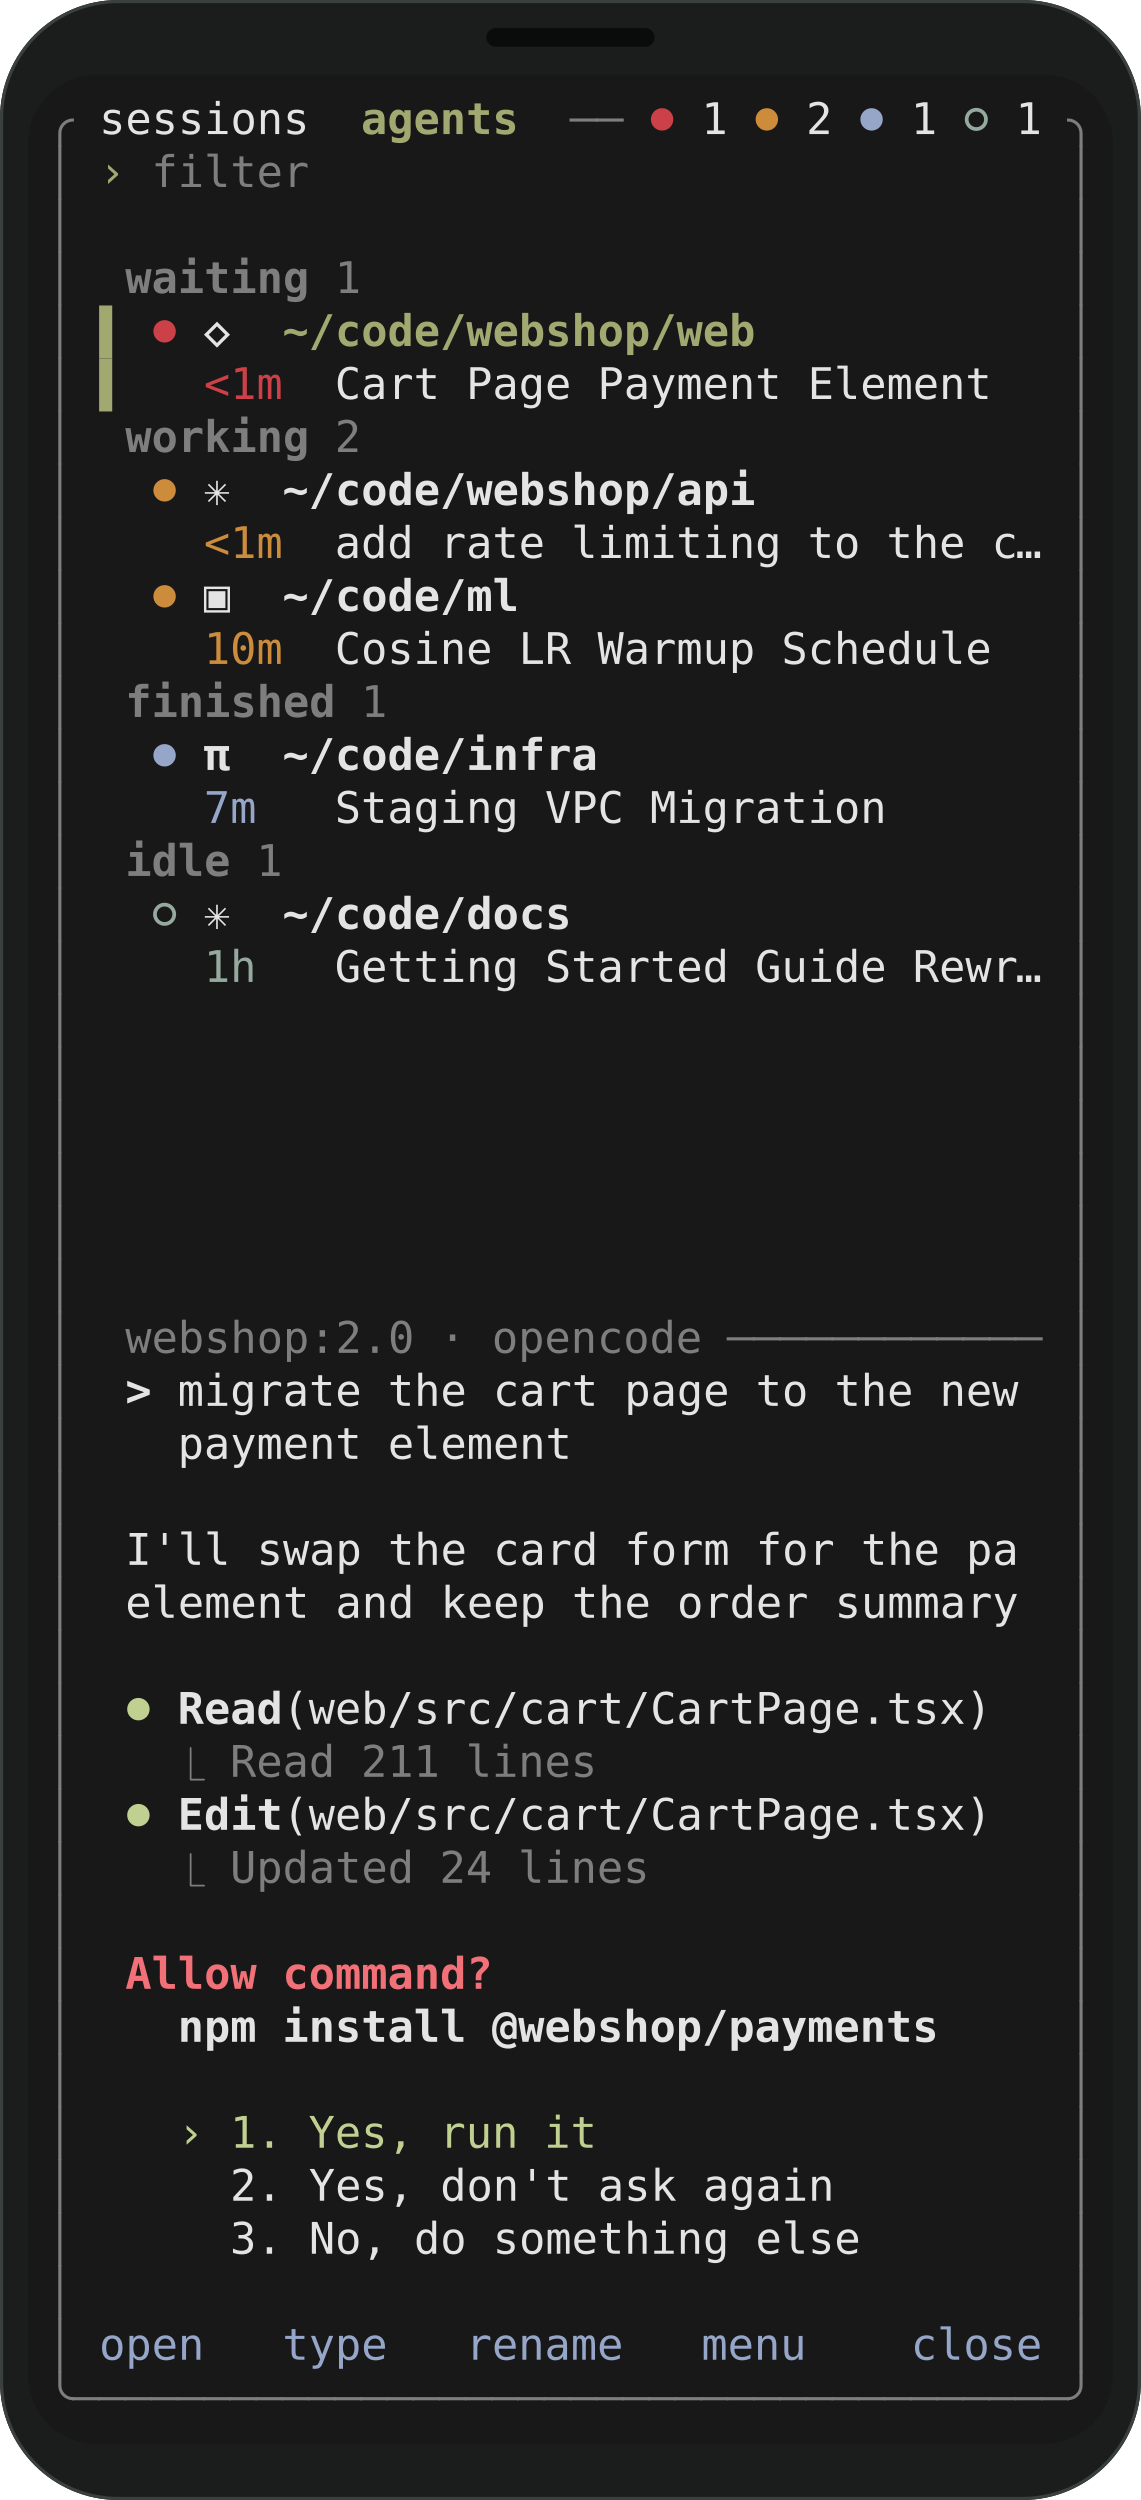
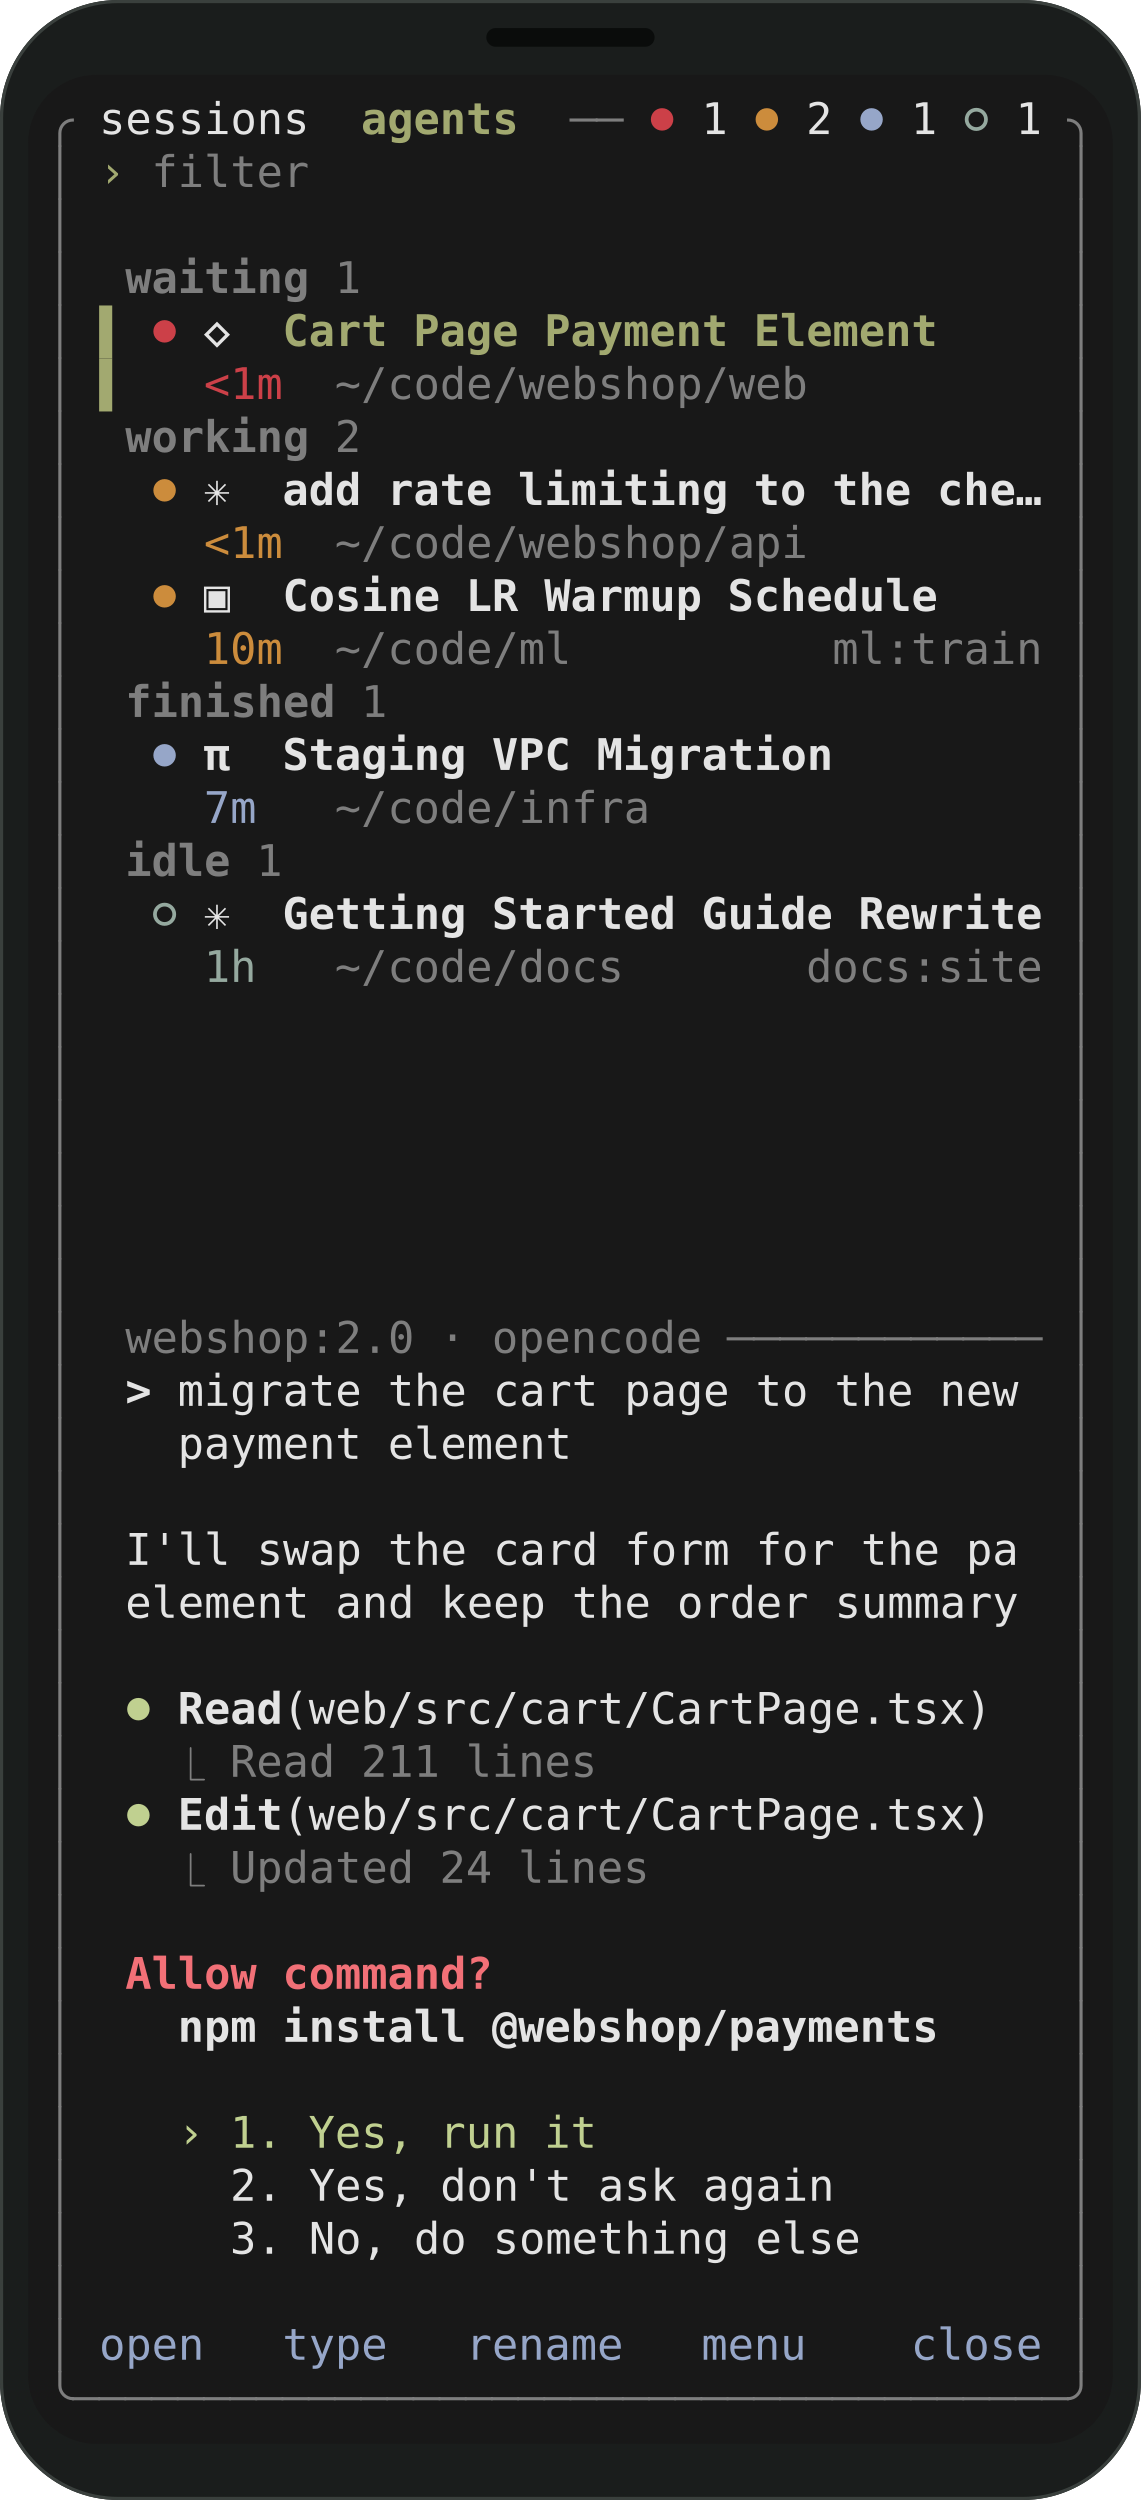
<svg xmlns="http://www.w3.org/2000/svg" role="img" width="366" height="802" viewBox="0 0 366 802" font-family="ui-monospace,SFMono-Regular,&quot;SF Mono&quot;,Menlo,Consolas,&quot;DejaVu Sans Mono&quot;,&quot;Liberation Mono&quot;,monospace" font-size="14" fill="currentColor" class="c4">
  <style>.c0{color:#181818}.c1{color:#7e7e7e}.c2{color:#a2a970}.c3{color:#96a6c8}.c4{color:#e4e4e4}.c5{color:#cc4048}.c6{color:#cc8c3c}.c7{color:#95a99f}.c8{color:#c0d090}.c9{color:#f27077}</style>
  <defs>
    <clipPath id="vp">
      <rect x="9" y="24" width="348" height="760" rx="22" />
    </clipPath>
    <g id="L16">
      <rect class="c0" x="0" y="0" width="8.4" height="17.4" />
      <rect class="c0" x="8.4" y="0" width="8.4" height="17.4" />
      <rect class="c0" x="16.8" y="0" width="8.4" height="17.4" />
      <rect class="c0" x="25.2" y="0" width="8.4" height="17.4" />
      <rect class="c0" x="33.6" y="0" width="50.4" height="17.4" />
      <rect class="c0" x="84" y="0" width="243.6" height="17.4" />
      <rect class="c0" x="327.6" y="0" width="8.4" height="17.4" />
      <g class="c1">
        <path fill="none" stroke="currentColor" d="M4.2 -0.3V17.3" />
      </g>
      <g class="c2">
        <text x="21" y="13" text-anchor="middle">›</text>
      </g>
      <g class="c1">
        <text x="33.6" y="13" textLength="50.4" lengthAdjust="spacingAndGlyphs">filter</text>
      </g>
      <g class="c1">
        <path fill="none" stroke="currentColor" d="M331.8 -0.3V17.3" />
      </g>
    </g>
    <g id="L17">
      <rect class="c0" x="0" y="0" width="8.4" height="17.4" />
      <rect class="c0" x="8.4" y="0" width="319.2" height="17.4" />
      <rect class="c0" x="327.6" y="0" width="8.4" height="17.4" />
      <g class="c1">
        <path fill="none" stroke="currentColor" d="M4.2 -0.3V17.3" />
      </g>
      <g class="c1">
        <path fill="none" stroke="currentColor" d="M331.8 -0.3V17.3" />
      </g>
    </g>
    <g id="L47">
      <rect class="c0" x="0" y="0" width="8.4" height="17.4" />
      <rect class="c0" x="8.4" y="0" width="8.4" height="17.4" />
      <rect class="c0" x="16.8" y="0" width="33.6" height="17.4" />
      <rect class="c0" x="50.4" y="0" width="25.2" height="17.4" />
      <rect class="c0" x="75.6" y="0" width="33.6" height="17.4" />
      <rect class="c0" x="109.2" y="0" width="25.2" height="17.4" />
      <rect class="c0" x="134.4" y="0" width="50.4" height="17.4" />
      <rect class="c0" x="184.8" y="0" width="25.2" height="17.4" />
      <rect class="c0" x="210" y="0" width="33.6" height="17.4" />
      <rect class="c0" x="243.6" y="0" width="33.6" height="17.4" />
      <rect class="c0" x="277.2" y="0" width="42" height="17.4" />
      <rect class="c0" x="319.2" y="0" width="8.4" height="17.4" />
      <rect class="c0" x="327.6" y="0" width="8.4" height="17.4" />
      <g class="c1">
        <path fill="none" stroke="currentColor" d="M4.2 -0.3V17.3" />
      </g>
      <g class="c3">
        <text x="16.8" y="13" textLength="33.6" lengthAdjust="spacingAndGlyphs">open</text>
      </g>
      <g class="c3">
        <text x="75.6" y="13" textLength="33.6" lengthAdjust="spacingAndGlyphs">type</text>
      </g>
      <g class="c3">
        <text x="134.4" y="13" textLength="50.4" lengthAdjust="spacingAndGlyphs">rename</text>
      </g>
      <g class="c3">
        <text x="210" y="13" textLength="33.6" lengthAdjust="spacingAndGlyphs">menu</text>
      </g>
      <g class="c3">
        <text x="277.2" y="13" textLength="42" lengthAdjust="spacingAndGlyphs">close</text>
      </g>
      <g class="c1">
        <path fill="none" stroke="currentColor" d="M331.8 -0.3V17.3" />
      </g>
    </g>
    <g id="L48">
      <rect class="c0" x="0" y="0" width="336" height="17.4" />
      <g class="c1">
        <path fill="none" stroke="currentColor" d="M4.2 -0.3V4.3A4.2 4.2 0 0 0 8.4 8.5H8.7" />
        <path fill="none" stroke="currentColor" d="M8.1 8.5H17.1" />
        <path fill="none" stroke="currentColor" d="M16.5 8.5H25.5" />
        <path fill="none" stroke="currentColor" d="M24.9 8.5H33.9" />
        <path fill="none" stroke="currentColor" d="M33.3 8.5H42.3" />
        <path fill="none" stroke="currentColor" d="M41.7 8.5H50.7" />
        <path fill="none" stroke="currentColor" d="M50.1 8.5H59.1" />
        <path fill="none" stroke="currentColor" d="M58.5 8.5H67.5" />
        <path fill="none" stroke="currentColor" d="M66.9 8.5H75.9" />
        <path fill="none" stroke="currentColor" d="M75.3 8.5H84.3" />
        <path fill="none" stroke="currentColor" d="M83.7 8.5H92.7" />
        <path fill="none" stroke="currentColor" d="M92.1 8.5H101.1" />
        <path fill="none" stroke="currentColor" d="M100.5 8.5H109.5" />
        <path fill="none" stroke="currentColor" d="M108.9 8.5H117.9" />
        <path fill="none" stroke="currentColor" d="M117.3 8.5H126.3" />
        <path fill="none" stroke="currentColor" d="M125.7 8.5H134.7" />
        <path fill="none" stroke="currentColor" d="M134.1 8.5H143.1" />
        <path fill="none" stroke="currentColor" d="M142.5 8.5H151.5" />
        <path fill="none" stroke="currentColor" d="M150.9 8.5H159.9" />
        <path fill="none" stroke="currentColor" d="M159.3 8.5H168.3" />
        <path fill="none" stroke="currentColor" d="M167.7 8.5H176.7" />
        <path fill="none" stroke="currentColor" d="M176.1 8.5H185.1" />
        <path fill="none" stroke="currentColor" d="M184.5 8.5H193.5" />
        <path fill="none" stroke="currentColor" d="M192.9 8.5H201.9" />
        <path fill="none" stroke="currentColor" d="M201.3 8.5H210.3" />
        <path fill="none" stroke="currentColor" d="M209.7 8.5H218.7" />
        <path fill="none" stroke="currentColor" d="M218.1 8.5H227.1" />
        <path fill="none" stroke="currentColor" d="M226.5 8.5H235.5" />
        <path fill="none" stroke="currentColor" d="M234.9 8.5H243.9" />
        <path fill="none" stroke="currentColor" d="M243.3 8.5H252.3" />
        <path fill="none" stroke="currentColor" d="M251.7 8.5H260.7" />
        <path fill="none" stroke="currentColor" d="M260.1 8.5H269.1" />
        <path fill="none" stroke="currentColor" d="M268.5 8.5H277.5" />
        <path fill="none" stroke="currentColor" d="M276.9 8.5H285.9" />
        <path fill="none" stroke="currentColor" d="M285.3 8.5H294.3" />
        <path fill="none" stroke="currentColor" d="M293.7 8.5H302.7" />
        <path fill="none" stroke="currentColor" d="M302.1 8.5H311.1" />
        <path fill="none" stroke="currentColor" d="M310.5 8.5H319.5" />
        <path fill="none" stroke="currentColor" d="M318.9 8.5H327.9" />
        <path fill="none" stroke="currentColor" d="M331.8 -0.3V4.3A4.2 4.2 0 0 1 327.6 8.5H327.3" />
      </g>
    </g>
    <g id="L49">
      <rect class="c0" x="0" y="0" width="8.4" height="17.4" />
      <rect class="c0" x="8.4" y="0" width="92.4" height="17.4" />
      <rect class="c0" x="100.8" y="0" width="50.4" height="17.4" />
      <rect class="c0" x="151.2" y="0" width="16.8" height="17.4" />
      <rect class="c0" x="168" y="0" width="16.8" height="17.4" />
      <rect class="c0" x="184.8" y="0" width="8.4" height="17.4" />
      <rect class="c0" x="193.2" y="0" width="8.4" height="17.4" />
      <rect class="c0" x="201.6" y="0" width="25.2" height="17.4" />
      <rect class="c0" x="226.8" y="0" width="8.4" height="17.4" />
      <rect class="c0" x="235.2" y="0" width="25.2" height="17.4" />
      <rect class="c0" x="260.4" y="0" width="8.4" height="17.4" />
      <rect class="c0" x="268.8" y="0" width="25.2" height="17.4" />
      <rect class="c0" x="294" y="0" width="8.4" height="17.4" />
      <rect class="c0" x="302.4" y="0" width="25.2" height="17.4" />
      <rect class="c0" x="327.6" y="0" width="8.4" height="17.4" />
      <g class="c1">
        <path fill="none" stroke="currentColor" d="M4.2 17.3V12.7A4.2 4.2 0 0 1 8.4 8.5H8.7" />
      </g>
      <g class="c4">
        <text x="16.8" y="13" textLength="67.2" lengthAdjust="spacingAndGlyphs">sessions</text>
      </g>
      <g class="c2" font-weight="700">
        <text x="100.8" y="13" textLength="50.4" lengthAdjust="spacingAndGlyphs">agents</text>
      </g>
      <g class="c1">
        <path fill="none" stroke="currentColor" d="M167.7 8.5H176.7" />
        <path fill="none" stroke="currentColor" d="M176.1 8.5H185.1" />
      </g>
      <g class="c5">
        <circle cx="197.4" cy="8.3" r="3.6" />
      </g>
      <g class="c4">
        <text x="210" y="13" textLength="8.4" lengthAdjust="spacingAndGlyphs">1</text>
      </g>
      <g class="c6">
        <circle cx="231" cy="8.3" r="3.6" />
      </g>
      <g class="c4">
        <text x="243.6" y="13" textLength="8.4" lengthAdjust="spacingAndGlyphs">2</text>
      </g>
      <g class="c3">
        <circle cx="264.6" cy="8.3" r="3.6" />
      </g>
      <g class="c4">
        <text x="277.2" y="13" textLength="8.4" lengthAdjust="spacingAndGlyphs">1</text>
      </g>
      <g class="c7">
        <circle fill="none" stroke="currentColor" cx="298.2" cy="8.3" r="3.1" stroke-width="1.2" />
      </g>
      <g class="c4">
        <text x="310.8" y="13" textLength="8.4" lengthAdjust="spacingAndGlyphs">1</text>
      </g>
      <g class="c1">
        <path fill="none" stroke="currentColor" d="M331.8 17.3V12.7A4.2 4.2 0 0 0 327.6 8.5H327.3" />
      </g>
    </g>
    <g id="L50">
      <rect class="c0" x="0" y="0" width="8.4" height="17.4" />
      <rect class="c0" x="8.4" y="0" width="16.8" height="17.4" />
      <rect class="c0" x="25.2" y="0" width="58.8" height="17.4" />
      <rect class="c0" x="84" y="0" width="8.4" height="17.4" />
      <rect class="c0" x="92.4" y="0" width="8.4" height="17.4" />
      <rect class="c0" x="100.8" y="0" width="226.8" height="17.4" />
      <rect class="c0" x="327.6" y="0" width="8.4" height="17.4" />
      <g class="c1">
        <path fill="none" stroke="currentColor" d="M4.2 -0.3V17.3" />
      </g>
      <g class="c1" font-weight="700">
        <text x="25.2" y="13" textLength="58.8" lengthAdjust="spacingAndGlyphs">waiting</text>
      </g>
      <g class="c1">
        <text x="92.4" y="13" textLength="8.4" lengthAdjust="spacingAndGlyphs">1</text>
      </g>
      <g class="c1">
        <path fill="none" stroke="currentColor" d="M331.8 -0.3V17.3" />
      </g>
    </g>
    <g id="L53">
      <rect class="c0" x="0" y="0" width="8.4" height="17.4" />
      <rect class="c0" x="8.4" y="0" width="16.8" height="17.4" />
      <rect class="c0" x="25.2" y="0" width="58.8" height="17.4" />
      <rect class="c0" x="84" y="0" width="8.4" height="17.4" />
      <rect class="c0" x="92.4" y="0" width="8.4" height="17.4" />
      <rect class="c0" x="100.8" y="0" width="226.8" height="17.4" />
      <rect class="c0" x="327.6" y="0" width="8.4" height="17.4" />
      <g class="c1">
        <path fill="none" stroke="currentColor" d="M4.2 -0.3V17.3" />
      </g>
      <g class="c1" font-weight="700">
        <text x="25.2" y="13" textLength="58.8" lengthAdjust="spacingAndGlyphs">working</text>
      </g>
      <g class="c1">
        <text x="92.4" y="13" textLength="8.4" lengthAdjust="spacingAndGlyphs">2</text>
      </g>
      <g class="c1">
        <path fill="none" stroke="currentColor" d="M331.8 -0.3V17.3" />
      </g>
    </g>
    <g id="L56">
      <rect class="c0" x="0" y="0" width="8.4" height="17.4" />
      <rect class="c0" x="8.4" y="0" width="25.2" height="17.4" />
      <rect class="c0" x="33.6" y="0" width="8.4" height="17.4" />
      <rect class="c0" x="42" y="0" width="8.4" height="17.4" />
      <rect class="c0" x="50.4" y="0" width="8.4" height="17.4" />
      <rect class="c0" x="58.8" y="0" width="16.8" height="17.4" />
-       <rect class="c0" x="75.6" y="0" width="75.6" height="17.4" />
-       <rect class="c0" x="151.2" y="0" width="176.4" height="17.4" />
+       <rect class="c0" x="75.6" y="0" width="50.4" height="17.4" />
+       <rect class="c0" x="126" y="0" width="8.4" height="17.4" />
+       <rect class="c0" x="134.4" y="0" width="16.8" height="17.4" />
+       <rect class="c0" x="151.2" y="0" width="8.4" height="17.4" />
+       <rect class="c0" x="159.6" y="0" width="50.4" height="17.4" />
+       <rect class="c0" x="210" y="0" width="8.4" height="17.4" />
+       <rect class="c0" x="218.4" y="0" width="67.2" height="17.4" />
+       <rect class="c0" x="285.6" y="0" width="42" height="17.4" />
      <rect class="c0" x="327.6" y="0" width="8.4" height="17.4" />
      <g class="c1">
        <path fill="none" stroke="currentColor" d="M4.2 -0.3V17.3" />
      </g>
      <g class="c6">
        <circle cx="37.8" cy="8.3" r="3.6" />
      </g>
      <g class="c4" font-weight="700">
        <text x="54.6" y="13" text-anchor="middle">▣</text>
      </g>
      <g class="c4" font-weight="700">
-         <text x="75.6" y="13" textLength="75.6" lengthAdjust="spacingAndGlyphs">~/code/ml</text>
+         <text x="75.6" y="13" textLength="50.4" lengthAdjust="spacingAndGlyphs">Cosine</text>
+       </g>
+       <g class="c4" font-weight="700">
+         <text x="134.4" y="13" textLength="16.8" lengthAdjust="spacingAndGlyphs">LR</text>
+       </g>
+       <g class="c4" font-weight="700">
+         <text x="159.6" y="13" textLength="50.4" lengthAdjust="spacingAndGlyphs">Warmup</text>
+       </g>
+       <g class="c4" font-weight="700">
+         <text x="218.4" y="13" textLength="67.2" lengthAdjust="spacingAndGlyphs">Schedule</text>
      </g>
      <g class="c1">
        <path fill="none" stroke="currentColor" d="M331.8 -0.3V17.3" />
      </g>
    </g>
    <g id="L57">
      <rect class="c0" x="0" y="0" width="8.4" height="17.4" />
      <rect class="c0" x="8.4" y="0" width="42" height="17.4" />
      <rect class="c0" x="50.4" y="0" width="25.2" height="17.4" />
-       <rect class="c0" x="75.6" y="0" width="252" height="17.4" />
+       <rect class="c0" x="75.6" y="0" width="16.8" height="17.4" />
+       <rect class="c0" x="92.4" y="0" width="75.6" height="17.4" />
+       <rect class="c0" x="168" y="0" width="84" height="17.4" />
+       <rect class="c0" x="252" y="0" width="67.2" height="17.4" />
+       <rect class="c0" x="319.2" y="0" width="8.4" height="17.4" />
      <rect class="c0" x="327.6" y="0" width="8.4" height="17.4" />
      <g class="c1">
        <path fill="none" stroke="currentColor" d="M4.2 -0.3V17.3" />
      </g>
      <g class="c6">
        <text x="50.4" y="13" textLength="25.2" lengthAdjust="spacingAndGlyphs">10m</text>
      </g>
-       <g class="c4">
-         <text x="92.4" y="13" textLength="210" lengthAdjust="spacingAndGlyphs">Cosine LR Warmup Schedule</text>
+       <g class="c1">
+         <text x="92.4" y="13" textLength="75.6" lengthAdjust="spacingAndGlyphs">~/code/ml</text>
+       </g>
+       <g class="c1">
+         <text x="252" y="13" textLength="67.2" lengthAdjust="spacingAndGlyphs">ml:train</text>
      </g>
      <g class="c1">
        <path fill="none" stroke="currentColor" d="M331.8 -0.3V17.3" />
      </g>
    </g>
    <g id="L58">
      <rect class="c0" x="0" y="0" width="8.4" height="17.4" />
      <rect class="c0" x="8.4" y="0" width="16.8" height="17.4" />
      <rect class="c0" x="25.2" y="0" width="67.2" height="17.4" />
      <rect class="c0" x="92.4" y="0" width="8.4" height="17.4" />
      <rect class="c0" x="100.8" y="0" width="8.4" height="17.4" />
      <rect class="c0" x="109.2" y="0" width="218.4" height="17.4" />
      <rect class="c0" x="327.6" y="0" width="8.4" height="17.4" />
      <g class="c1">
        <path fill="none" stroke="currentColor" d="M4.2 -0.3V17.3" />
      </g>
      <g class="c1" font-weight="700">
        <text x="25.2" y="13" textLength="67.2" lengthAdjust="spacingAndGlyphs">finished</text>
      </g>
      <g class="c1">
        <text x="100.8" y="13" textLength="8.4" lengthAdjust="spacingAndGlyphs">1</text>
      </g>
      <g class="c1">
        <path fill="none" stroke="currentColor" d="M331.8 -0.3V17.3" />
      </g>
    </g>
    <g id="L59">
      <rect class="c0" x="0" y="0" width="8.4" height="17.4" />
      <rect class="c0" x="8.4" y="0" width="25.2" height="17.4" />
      <rect class="c0" x="33.6" y="0" width="8.4" height="17.4" />
      <rect class="c0" x="42" y="0" width="8.4" height="17.4" />
      <rect class="c0" x="50.4" y="0" width="8.4" height="17.4" />
      <rect class="c0" x="58.8" y="0" width="16.8" height="17.4" />
-       <rect class="c0" x="75.6" y="0" width="100.8" height="17.4" />
-       <rect class="c0" x="176.4" y="0" width="151.2" height="17.4" />
+       <rect class="c0" x="75.6" y="0" width="58.8" height="17.4" />
+       <rect class="c0" x="134.4" y="0" width="8.4" height="17.4" />
+       <rect class="c0" x="142.8" y="0" width="25.2" height="17.4" />
+       <rect class="c0" x="168" y="0" width="8.4" height="17.4" />
+       <rect class="c0" x="176.4" y="0" width="75.6" height="17.4" />
+       <rect class="c0" x="252" y="0" width="75.6" height="17.4" />
      <rect class="c0" x="327.6" y="0" width="8.4" height="17.4" />
      <g class="c1">
        <path fill="none" stroke="currentColor" d="M4.2 -0.3V17.3" />
      </g>
      <g class="c3">
        <circle cx="37.8" cy="8.3" r="3.6" />
      </g>
      <g class="c4" font-weight="700">
        <text x="54.6" y="13" text-anchor="middle">π</text>
      </g>
      <g class="c4" font-weight="700">
-         <text x="75.6" y="13" textLength="100.8" lengthAdjust="spacingAndGlyphs">~/code/infra</text>
+         <text x="75.6" y="13" textLength="58.8" lengthAdjust="spacingAndGlyphs">Staging</text>
+       </g>
+       <g class="c4" font-weight="700">
+         <text x="142.8" y="13" textLength="25.2" lengthAdjust="spacingAndGlyphs">VPC</text>
+       </g>
+       <g class="c4" font-weight="700">
+         <text x="176.4" y="13" textLength="75.6" lengthAdjust="spacingAndGlyphs">Migration</text>
      </g>
      <g class="c1">
        <path fill="none" stroke="currentColor" d="M331.8 -0.3V17.3" />
      </g>
    </g>
    <g id="L60">
      <rect class="c0" x="0" y="0" width="8.4" height="17.4" />
      <rect class="c0" x="8.4" y="0" width="42" height="17.4" />
      <rect class="c0" x="50.4" y="0" width="16.8" height="17.4" />
-       <rect class="c0" x="67.2" y="0" width="260.4" height="17.4" />
+       <rect class="c0" x="67.2" y="0" width="25.2" height="17.4" />
+       <rect class="c0" x="92.4" y="0" width="100.8" height="17.4" />
+       <rect class="c0" x="193.2" y="0" width="134.4" height="17.4" />
      <rect class="c0" x="327.6" y="0" width="8.4" height="17.4" />
      <g class="c1">
        <path fill="none" stroke="currentColor" d="M4.2 -0.3V17.3" />
      </g>
      <g class="c3">
        <text x="50.4" y="13" textLength="16.8" lengthAdjust="spacingAndGlyphs">7m</text>
      </g>
-       <g class="c4">
-         <text x="92.4" y="13" textLength="176.4" lengthAdjust="spacingAndGlyphs">Staging VPC Migration</text>
+       <g class="c1">
+         <text x="92.4" y="13" textLength="100.8" lengthAdjust="spacingAndGlyphs">~/code/infra</text>
      </g>
      <g class="c1">
        <path fill="none" stroke="currentColor" d="M331.8 -0.3V17.3" />
      </g>
    </g>
    <g id="L61">
      <rect class="c0" x="0" y="0" width="8.4" height="17.4" />
      <rect class="c0" x="8.4" y="0" width="16.8" height="17.4" />
      <rect class="c0" x="25.2" y="0" width="33.6" height="17.4" />
      <rect class="c0" x="58.8" y="0" width="8.4" height="17.4" />
      <rect class="c0" x="67.2" y="0" width="8.4" height="17.4" />
      <rect class="c0" x="75.6" y="0" width="252" height="17.4" />
      <rect class="c0" x="327.6" y="0" width="8.4" height="17.4" />
      <g class="c1">
        <path fill="none" stroke="currentColor" d="M4.2 -0.3V17.3" />
      </g>
      <g class="c1" font-weight="700">
        <text x="25.2" y="13" textLength="33.6" lengthAdjust="spacingAndGlyphs">idle</text>
      </g>
      <g class="c1">
        <text x="67.2" y="13" textLength="8.4" lengthAdjust="spacingAndGlyphs">1</text>
      </g>
      <g class="c1">
        <path fill="none" stroke="currentColor" d="M331.8 -0.3V17.3" />
      </g>
    </g>
    <g id="L62">
      <rect class="c0" x="0" y="0" width="8.4" height="17.4" />
      <rect class="c0" x="8.4" y="0" width="25.2" height="17.4" />
      <rect class="c0" x="33.6" y="0" width="8.4" height="17.4" />
      <rect class="c0" x="42" y="0" width="8.4" height="17.4" />
      <rect class="c0" x="50.4" y="0" width="8.4" height="17.4" />
      <rect class="c0" x="58.8" y="0" width="16.8" height="17.4" />
-       <rect class="c0" x="75.6" y="0" width="92.4" height="17.4" />
-       <rect class="c0" x="168" y="0" width="159.6" height="17.4" />
+       <rect class="c0" x="75.6" y="0" width="58.8" height="17.4" />
+       <rect class="c0" x="134.4" y="0" width="8.4" height="17.4" />
+       <rect class="c0" x="142.8" y="0" width="58.8" height="17.4" />
+       <rect class="c0" x="201.6" y="0" width="8.4" height="17.4" />
+       <rect class="c0" x="210" y="0" width="42" height="17.4" />
+       <rect class="c0" x="252" y="0" width="8.4" height="17.4" />
+       <rect class="c0" x="260.4" y="0" width="58.8" height="17.4" />
+       <rect class="c0" x="319.2" y="0" width="8.4" height="17.4" />
      <rect class="c0" x="327.6" y="0" width="8.4" height="17.4" />
      <g class="c1">
        <path fill="none" stroke="currentColor" d="M4.2 -0.3V17.3" />
      </g>
      <g class="c7">
        <circle fill="none" stroke="currentColor" cx="37.8" cy="8.3" r="3.1" stroke-width="1.2" />
      </g>
      <g class="c4" font-weight="700">
        <text x="54.6" y="13" text-anchor="middle">✳</text>
      </g>
      <g class="c4" font-weight="700">
-         <text x="75.6" y="13" textLength="92.4" lengthAdjust="spacingAndGlyphs">~/code/docs</text>
+         <text x="75.6" y="13" textLength="58.8" lengthAdjust="spacingAndGlyphs">Getting</text>
+       </g>
+       <g class="c4" font-weight="700">
+         <text x="142.8" y="13" textLength="58.8" lengthAdjust="spacingAndGlyphs">Started</text>
+       </g>
+       <g class="c4" font-weight="700">
+         <text x="210" y="13" textLength="42" lengthAdjust="spacingAndGlyphs">Guide</text>
+       </g>
+       <g class="c4" font-weight="700">
+         <text x="260.4" y="13" textLength="58.8" lengthAdjust="spacingAndGlyphs">Rewrite</text>
      </g>
      <g class="c1">
        <path fill="none" stroke="currentColor" d="M331.8 -0.3V17.3" />
      </g>
    </g>
    <g id="L63">
      <rect class="c0" x="0" y="0" width="8.4" height="17.4" />
      <rect class="c0" x="8.4" y="0" width="42" height="17.4" />
      <rect class="c0" x="50.4" y="0" width="16.8" height="17.4" />
-       <rect class="c0" x="67.2" y="0" width="260.4" height="17.4" />
+       <rect class="c0" x="67.2" y="0" width="25.2" height="17.4" />
+       <rect class="c0" x="92.4" y="0" width="92.4" height="17.4" />
+       <rect class="c0" x="184.8" y="0" width="58.8" height="17.4" />
+       <rect class="c0" x="243.6" y="0" width="75.6" height="17.4" />
+       <rect class="c0" x="319.2" y="0" width="8.4" height="17.4" />
      <rect class="c0" x="327.6" y="0" width="8.4" height="17.4" />
      <g class="c1">
        <path fill="none" stroke="currentColor" d="M4.2 -0.3V17.3" />
      </g>
      <g class="c7">
        <text x="50.4" y="13" textLength="16.8" lengthAdjust="spacingAndGlyphs">1h</text>
      </g>
-       <g class="c4">
-         <text x="92.4" y="13" textLength="218.4" lengthAdjust="spacingAndGlyphs">Getting Started Guide Rewr</text>
-         <text x="315" y="13" text-anchor="middle">…</text>
+       <g class="c1">
+         <text x="92.4" y="13" textLength="92.4" lengthAdjust="spacingAndGlyphs">~/code/docs</text>
+       </g>
+       <g class="c1">
+         <text x="243.6" y="13" textLength="75.6" lengthAdjust="spacingAndGlyphs">docs:site</text>
      </g>
      <g class="c1">
        <path fill="none" stroke="currentColor" d="M331.8 -0.3V17.3" />
      </g>
    </g>
    <g id="L64">
      <rect class="c0" x="0" y="0" width="8.4" height="17.4" />
      <rect class="c0" x="8.4" y="0" width="8.4" height="17.4" />
      <rect class="c0" x="16.8" y="0" width="8.4" height="17.4" />
      <rect class="c0" x="25.2" y="0" width="8.4" height="17.4" />
      <rect class="c0" x="33.6" y="0" width="8.4" height="17.4" />
      <rect class="c0" x="42" y="0" width="8.4" height="17.4" />
      <rect class="c0" x="50.4" y="0" width="8.4" height="17.4" />
      <rect class="c0" x="58.8" y="0" width="16.8" height="17.4" />
-       <rect class="c0" x="75.6" y="0" width="151.2" height="17.4" />
-       <rect class="c0" x="226.8" y="0" width="100.8" height="17.4" />
+       <rect class="c0" x="75.6" y="0" width="33.6" height="17.4" />
+       <rect class="c0" x="109.2" y="0" width="8.4" height="17.4" />
+       <rect class="c0" x="117.6" y="0" width="33.6" height="17.4" />
+       <rect class="c0" x="151.2" y="0" width="8.4" height="17.4" />
+       <rect class="c0" x="159.6" y="0" width="58.8" height="17.4" />
+       <rect class="c0" x="218.4" y="0" width="8.4" height="17.4" />
+       <rect class="c0" x="226.8" y="0" width="58.8" height="17.4" />
+       <rect class="c0" x="285.6" y="0" width="42" height="17.4" />
      <rect class="c0" x="327.6" y="0" width="8.4" height="17.4" />
      <g class="c1">
        <path fill="none" stroke="currentColor" d="M4.2 -0.3V17.3" />
      </g>
      <g class="c2">
        <rect x="16.8" y="0" width="4.2" height="17.4" />
      </g>
      <g class="c5">
        <circle cx="37.8" cy="8.3" r="3.6" />
      </g>
      <g class="c4" font-weight="700">
        <text x="54.6" y="13" text-anchor="middle">◇</text>
      </g>
      <g class="c2" font-weight="700">
-         <text x="75.6" y="13" textLength="151.2" lengthAdjust="spacingAndGlyphs">~/code/webshop/web</text>
+         <text x="75.6" y="13" textLength="33.6" lengthAdjust="spacingAndGlyphs">Cart</text>
+       </g>
+       <g class="c2" font-weight="700">
+         <text x="117.6" y="13" textLength="33.6" lengthAdjust="spacingAndGlyphs">Page</text>
+       </g>
+       <g class="c2" font-weight="700">
+         <text x="159.6" y="13" textLength="58.8" lengthAdjust="spacingAndGlyphs">Payment</text>
+       </g>
+       <g class="c2" font-weight="700">
+         <text x="226.8" y="13" textLength="58.8" lengthAdjust="spacingAndGlyphs">Element</text>
      </g>
      <g class="c1">
        <path fill="none" stroke="currentColor" d="M331.8 -0.3V17.3" />
      </g>
    </g>
    <g id="L65">
      <rect class="c0" x="0" y="0" width="8.4" height="17.4" />
      <rect class="c0" x="8.4" y="0" width="8.4" height="17.4" />
      <rect class="c0" x="16.8" y="0" width="8.4" height="17.4" />
      <rect class="c0" x="25.2" y="0" width="25.2" height="17.4" />
      <rect class="c0" x="50.4" y="0" width="25.2" height="17.4" />
-       <rect class="c0" x="75.6" y="0" width="252" height="17.4" />
+       <rect class="c0" x="75.6" y="0" width="16.8" height="17.4" />
+       <rect class="c0" x="92.4" y="0" width="151.2" height="17.4" />
+       <rect class="c0" x="243.6" y="0" width="84" height="17.4" />
      <rect class="c0" x="327.6" y="0" width="8.4" height="17.4" />
      <g class="c1">
        <path fill="none" stroke="currentColor" d="M4.2 -0.3V17.3" />
      </g>
      <g class="c2">
        <rect x="16.8" y="0" width="4.2" height="17.4" />
      </g>
      <g class="c5">
        <text x="50.4" y="13" textLength="25.2" lengthAdjust="spacingAndGlyphs">&lt;1m</text>
      </g>
-       <g class="c4">
-         <text x="92.4" y="13" textLength="210" lengthAdjust="spacingAndGlyphs">Cart Page Payment Element</text>
+       <g class="c1">
+         <text x="92.4" y="13" textLength="151.2" lengthAdjust="spacingAndGlyphs">~/code/webshop/web</text>
      </g>
      <g class="c1">
        <path fill="none" stroke="currentColor" d="M331.8 -0.3V17.3" />
      </g>
    </g>
    <g id="L66">
      <rect class="c0" x="0" y="0" width="8.4" height="17.4" />
      <rect class="c0" x="8.4" y="0" width="25.2" height="17.4" />
      <rect class="c0" x="33.6" y="0" width="8.4" height="17.4" />
      <rect class="c0" x="42" y="0" width="8.4" height="17.4" />
      <rect class="c0" x="50.4" y="0" width="8.4" height="17.4" />
      <rect class="c0" x="58.8" y="0" width="16.8" height="17.4" />
-       <rect class="c0" x="75.6" y="0" width="151.2" height="17.4" />
-       <rect class="c0" x="226.8" y="0" width="100.8" height="17.4" />
+       <rect class="c0" x="75.6" y="0" width="25.2" height="17.4" />
+       <rect class="c0" x="100.8" y="0" width="8.4" height="17.4" />
+       <rect class="c0" x="109.2" y="0" width="33.6" height="17.4" />
+       <rect class="c0" x="142.8" y="0" width="8.4" height="17.4" />
+       <rect class="c0" x="151.2" y="0" width="67.2" height="17.4" />
+       <rect class="c0" x="218.4" y="0" width="8.4" height="17.4" />
+       <rect class="c0" x="226.8" y="0" width="16.8" height="17.4" />
+       <rect class="c0" x="243.6" y="0" width="8.4" height="17.4" />
+       <rect class="c0" x="252" y="0" width="25.2" height="17.4" />
+       <rect class="c0" x="277.2" y="0" width="8.4" height="17.4" />
+       <rect class="c0" x="285.6" y="0" width="33.6" height="17.4" />
+       <rect class="c0" x="319.2" y="0" width="8.4" height="17.4" />
      <rect class="c0" x="327.6" y="0" width="8.4" height="17.4" />
      <g class="c1">
        <path fill="none" stroke="currentColor" d="M4.2 -0.3V17.3" />
      </g>
      <g class="c6">
        <circle cx="37.8" cy="8.3" r="3.6" />
      </g>
      <g class="c4" font-weight="700">
        <text x="54.6" y="13" text-anchor="middle">✳</text>
      </g>
      <g class="c4" font-weight="700">
-         <text x="75.6" y="13" textLength="151.2" lengthAdjust="spacingAndGlyphs">~/code/webshop/api</text>
+         <text x="75.6" y="13" textLength="25.2" lengthAdjust="spacingAndGlyphs">add</text>
+       </g>
+       <g class="c4" font-weight="700">
+         <text x="109.2" y="13" textLength="33.6" lengthAdjust="spacingAndGlyphs">rate</text>
+       </g>
+       <g class="c4" font-weight="700">
+         <text x="151.2" y="13" textLength="67.2" lengthAdjust="spacingAndGlyphs">limiting</text>
+       </g>
+       <g class="c4" font-weight="700">
+         <text x="226.8" y="13" textLength="16.8" lengthAdjust="spacingAndGlyphs">to</text>
+       </g>
+       <g class="c4" font-weight="700">
+         <text x="252" y="13" textLength="25.2" lengthAdjust="spacingAndGlyphs">the</text>
+       </g>
+       <g class="c4" font-weight="700">
+         <text x="285.6" y="13" textLength="25.2" lengthAdjust="spacingAndGlyphs">che</text>
+         <text x="315" y="13" text-anchor="middle">…</text>
      </g>
      <g class="c1">
        <path fill="none" stroke="currentColor" d="M331.8 -0.3V17.3" />
      </g>
    </g>
    <g id="L67">
      <rect class="c0" x="0" y="0" width="8.4" height="17.4" />
      <rect class="c0" x="8.4" y="0" width="42" height="17.4" />
      <rect class="c0" x="50.4" y="0" width="25.2" height="17.4" />
-       <rect class="c0" x="75.6" y="0" width="252" height="17.4" />
+       <rect class="c0" x="75.6" y="0" width="16.8" height="17.4" />
+       <rect class="c0" x="92.4" y="0" width="151.2" height="17.4" />
+       <rect class="c0" x="243.6" y="0" width="84" height="17.4" />
      <rect class="c0" x="327.6" y="0" width="8.4" height="17.4" />
      <g class="c1">
        <path fill="none" stroke="currentColor" d="M4.2 -0.3V17.3" />
      </g>
      <g class="c6">
        <text x="50.4" y="13" textLength="25.2" lengthAdjust="spacingAndGlyphs">&lt;1m</text>
      </g>
-       <g class="c4">
-         <text x="92.4" y="13" textLength="218.4" lengthAdjust="spacingAndGlyphs">add rate limiting to the c</text>
-         <text x="315" y="13" text-anchor="middle">…</text>
+       <g class="c1">
+         <text x="92.4" y="13" textLength="151.2" lengthAdjust="spacingAndGlyphs">~/code/webshop/api</text>
      </g>
      <g class="c1">
        <path fill="none" stroke="currentColor" d="M331.8 -0.3V17.3" />
      </g>
    </g>
    <g id="L68">
      <rect class="c0" x="0" y="0" width="8.4" height="17.4" />
      <rect class="c0" x="8.4" y="0" width="16.8" height="17.4" />
      <rect class="c0" x="25.2" y="0" width="92.4" height="17.4" />
      <rect class="c0" x="117.6" y="0" width="8.4" height="17.4" />
      <rect class="c0" x="126" y="0" width="8.4" height="17.4" />
      <rect class="c0" x="134.4" y="0" width="8.4" height="17.4" />
      <rect class="c0" x="142.8" y="0" width="67.2" height="17.4" />
      <rect class="c0" x="210" y="0" width="8.4" height="17.4" />
      <rect class="c0" x="218.4" y="0" width="100.8" height="17.4" />
      <rect class="c0" x="319.2" y="0" width="8.4" height="17.4" />
      <rect class="c0" x="327.6" y="0" width="8.4" height="17.4" />
      <g class="c1">
        <path fill="none" stroke="currentColor" d="M4.2 -0.3V17.3" />
      </g>
      <g class="c1">
        <text x="25.2" y="13" textLength="92.4" lengthAdjust="spacingAndGlyphs">webshop:2.0</text>
      </g>
      <g class="c1">
        <text x="130.2" y="13" text-anchor="middle">·</text>
      </g>
      <g class="c1">
        <text x="142.8" y="13" textLength="67.2" lengthAdjust="spacingAndGlyphs">opencode</text>
      </g>
      <g class="c1">
        <path fill="none" stroke="currentColor" d="M218.1 8.5H227.1" />
        <path fill="none" stroke="currentColor" d="M226.5 8.5H235.5" />
        <path fill="none" stroke="currentColor" d="M234.9 8.5H243.9" />
        <path fill="none" stroke="currentColor" d="M243.3 8.5H252.3" />
        <path fill="none" stroke="currentColor" d="M251.7 8.5H260.7" />
        <path fill="none" stroke="currentColor" d="M260.1 8.5H269.1" />
        <path fill="none" stroke="currentColor" d="M268.5 8.5H277.5" />
        <path fill="none" stroke="currentColor" d="M276.9 8.5H285.9" />
        <path fill="none" stroke="currentColor" d="M285.3 8.5H294.3" />
        <path fill="none" stroke="currentColor" d="M293.7 8.5H302.7" />
        <path fill="none" stroke="currentColor" d="M302.1 8.5H311.1" />
        <path fill="none" stroke="currentColor" d="M310.5 8.5H319.5" />
      </g>
      <g class="c1">
        <path fill="none" stroke="currentColor" d="M331.8 -0.3V17.3" />
      </g>
    </g>
    <g id="L69">
      <rect class="c0" x="0" y="0" width="8.4" height="17.4" />
      <rect class="c0" x="8.4" y="0" width="16.8" height="17.4" />
      <rect class="c0" x="25.2" y="0" width="8.4" height="17.4" />
      <rect class="c0" x="33.6" y="0" width="294" height="17.4" />
      <rect class="c0" x="327.6" y="0" width="8.4" height="17.4" />
      <g class="c1">
        <path fill="none" stroke="currentColor" d="M4.2 -0.3V17.3" />
      </g>
      <g class="c4" font-weight="700">
        <text x="25.2" y="13" textLength="8.4" lengthAdjust="spacingAndGlyphs">&gt;</text>
      </g>
      <g class="c4">
        <text x="42" y="13" textLength="268.8" lengthAdjust="spacingAndGlyphs">migrate the cart page to the new</text>
      </g>
      <g class="c1">
        <path fill="none" stroke="currentColor" d="M331.8 -0.3V17.3" />
      </g>
    </g>
    <g id="L70">
      <rect class="c0" x="0" y="0" width="8.4" height="17.4" />
      <rect class="c0" x="8.4" y="0" width="319.2" height="17.4" />
      <rect class="c0" x="327.6" y="0" width="8.4" height="17.4" />
      <g class="c1">
        <path fill="none" stroke="currentColor" d="M4.2 -0.3V17.3" />
      </g>
      <g class="c4">
        <text x="42" y="13" textLength="126" lengthAdjust="spacingAndGlyphs">payment element</text>
      </g>
      <g class="c1">
        <path fill="none" stroke="currentColor" d="M331.8 -0.3V17.3" />
      </g>
    </g>
    <g id="L71">
      <rect class="c0" x="0" y="0" width="8.4" height="17.4" />
      <rect class="c0" x="8.4" y="0" width="319.2" height="17.4" />
      <rect class="c0" x="327.6" y="0" width="8.4" height="17.4" />
      <g class="c1">
        <path fill="none" stroke="currentColor" d="M4.2 -0.3V17.3" />
      </g>
      <g class="c4">
        <text x="25.2" y="13" textLength="285.6" lengthAdjust="spacingAndGlyphs">I'll swap the card form for the pa</text>
      </g>
      <g class="c1">
        <path fill="none" stroke="currentColor" d="M331.8 -0.3V17.3" />
      </g>
    </g>
    <g id="L72">
      <rect class="c0" x="0" y="0" width="8.4" height="17.4" />
      <rect class="c0" x="8.4" y="0" width="319.2" height="17.4" />
      <rect class="c0" x="327.6" y="0" width="8.4" height="17.4" />
      <g class="c1">
        <path fill="none" stroke="currentColor" d="M4.2 -0.3V17.3" />
      </g>
      <g class="c4">
        <text x="25.2" y="13" textLength="285.6" lengthAdjust="spacingAndGlyphs">element and keep the order summary</text>
      </g>
      <g class="c1">
        <path fill="none" stroke="currentColor" d="M331.8 -0.3V17.3" />
      </g>
    </g>
    <g id="L73">
      <rect class="c0" x="0" y="0" width="8.4" height="17.4" />
      <rect class="c0" x="8.4" y="0" width="16.8" height="17.4" />
      <rect class="c0" x="25.2" y="0" width="8.4" height="17.4" />
      <rect class="c0" x="33.6" y="0" width="8.4" height="17.4" />
      <rect class="c0" x="42" y="0" width="33.6" height="17.4" />
      <rect class="c0" x="75.6" y="0" width="252" height="17.4" />
      <rect class="c0" x="327.6" y="0" width="8.4" height="17.4" />
      <g class="c1">
        <path fill="none" stroke="currentColor" d="M4.2 -0.3V17.3" />
      </g>
      <g class="c8">
        <circle cx="29.4" cy="8.3" r="3.6" />
      </g>
      <g class="c4" font-weight="700">
        <text x="42" y="13" textLength="33.6" lengthAdjust="spacingAndGlyphs">Read</text>
      </g>
      <g class="c4">
        <text x="75.6" y="13" textLength="226.8" lengthAdjust="spacingAndGlyphs">(web/src/cart/CartPage.tsx)</text>
      </g>
      <g class="c1">
        <path fill="none" stroke="currentColor" d="M331.8 -0.3V17.3" />
      </g>
    </g>
    <g id="L74">
      <rect class="c0" x="0" y="0" width="8.4" height="17.4" />
      <rect class="c0" x="8.4" y="0" width="33.6" height="17.4" />
      <rect class="c0" x="42" y="0" width="8.4" height="17.4" />
      <rect class="c0" x="50.4" y="0" width="8.4" height="17.4" />
      <rect class="c0" x="58.8" y="0" width="33.6" height="17.4" />
      <rect class="c0" x="92.4" y="0" width="8.4" height="17.4" />
      <rect class="c0" x="100.8" y="0" width="25.2" height="17.4" />
      <rect class="c0" x="126" y="0" width="8.4" height="17.4" />
      <rect class="c0" x="134.4" y="0" width="42" height="17.4" />
      <rect class="c0" x="176.4" y="0" width="151.2" height="17.4" />
      <rect class="c0" x="327.6" y="0" width="8.4" height="17.4" />
      <g class="c1">
        <path fill="none" stroke="currentColor" d="M4.2 -0.3V17.3" />
      </g>
      <g class="c1">
        <text x="46.2" y="13" text-anchor="middle">⎿</text>
      </g>
      <g class="c1">
        <text x="58.8" y="13" textLength="33.6" lengthAdjust="spacingAndGlyphs">Read</text>
      </g>
      <g class="c1">
        <text x="100.8" y="13" textLength="25.2" lengthAdjust="spacingAndGlyphs">211</text>
      </g>
      <g class="c1">
        <text x="134.4" y="13" textLength="42" lengthAdjust="spacingAndGlyphs">lines</text>
      </g>
      <g class="c1">
        <path fill="none" stroke="currentColor" d="M331.8 -0.3V17.3" />
      </g>
    </g>
    <g id="L75">
      <rect class="c0" x="0" y="0" width="8.4" height="17.4" />
      <rect class="c0" x="8.4" y="0" width="16.8" height="17.4" />
      <rect class="c0" x="25.2" y="0" width="8.4" height="17.4" />
      <rect class="c0" x="33.6" y="0" width="8.4" height="17.4" />
      <rect class="c0" x="42" y="0" width="33.6" height="17.4" />
      <rect class="c0" x="75.6" y="0" width="252" height="17.4" />
      <rect class="c0" x="327.6" y="0" width="8.4" height="17.4" />
      <g class="c1">
        <path fill="none" stroke="currentColor" d="M4.2 -0.3V17.3" />
      </g>
      <g class="c8">
        <circle cx="29.4" cy="8.3" r="3.6" />
      </g>
      <g class="c4" font-weight="700">
        <text x="42" y="13" textLength="33.6" lengthAdjust="spacingAndGlyphs">Edit</text>
      </g>
      <g class="c4">
        <text x="75.6" y="13" textLength="226.8" lengthAdjust="spacingAndGlyphs">(web/src/cart/CartPage.tsx)</text>
      </g>
      <g class="c1">
        <path fill="none" stroke="currentColor" d="M331.8 -0.3V17.3" />
      </g>
    </g>
    <g id="L76">
      <rect class="c0" x="0" y="0" width="8.4" height="17.4" />
      <rect class="c0" x="8.4" y="0" width="33.6" height="17.4" />
      <rect class="c0" x="42" y="0" width="8.4" height="17.4" />
      <rect class="c0" x="50.4" y="0" width="8.4" height="17.4" />
      <rect class="c0" x="58.8" y="0" width="58.8" height="17.4" />
      <rect class="c0" x="117.6" y="0" width="8.4" height="17.4" />
      <rect class="c0" x="126" y="0" width="16.8" height="17.4" />
      <rect class="c0" x="142.8" y="0" width="8.4" height="17.4" />
      <rect class="c0" x="151.2" y="0" width="42" height="17.4" />
      <rect class="c0" x="193.2" y="0" width="134.4" height="17.4" />
      <rect class="c0" x="327.6" y="0" width="8.4" height="17.4" />
      <g class="c1">
        <path fill="none" stroke="currentColor" d="M4.2 -0.3V17.3" />
      </g>
      <g class="c1">
        <text x="46.2" y="13" text-anchor="middle">⎿</text>
      </g>
      <g class="c1">
        <text x="58.8" y="13" textLength="58.8" lengthAdjust="spacingAndGlyphs">Updated</text>
      </g>
      <g class="c1">
        <text x="126" y="13" textLength="16.8" lengthAdjust="spacingAndGlyphs">24</text>
      </g>
      <g class="c1">
        <text x="151.2" y="13" textLength="42" lengthAdjust="spacingAndGlyphs">lines</text>
      </g>
      <g class="c1">
        <path fill="none" stroke="currentColor" d="M331.8 -0.3V17.3" />
      </g>
    </g>
    <g id="L77">
      <rect class="c0" x="0" y="0" width="8.4" height="17.4" />
      <rect class="c0" x="8.4" y="0" width="16.8" height="17.4" />
      <rect class="c0" x="25.2" y="0" width="42" height="17.4" />
      <rect class="c0" x="67.2" y="0" width="8.4" height="17.4" />
      <rect class="c0" x="75.6" y="0" width="67.2" height="17.4" />
      <rect class="c0" x="142.8" y="0" width="184.8" height="17.4" />
      <rect class="c0" x="327.6" y="0" width="8.4" height="17.4" />
      <g class="c1">
        <path fill="none" stroke="currentColor" d="M4.2 -0.3V17.3" />
      </g>
      <g class="c9" font-weight="700">
        <text x="25.2" y="13" textLength="42" lengthAdjust="spacingAndGlyphs">Allow</text>
      </g>
      <g class="c9" font-weight="700">
        <text x="75.6" y="13" textLength="67.2" lengthAdjust="spacingAndGlyphs">command?</text>
      </g>
      <g class="c1">
        <path fill="none" stroke="currentColor" d="M331.8 -0.3V17.3" />
      </g>
    </g>
    <g id="L78">
      <rect class="c0" x="0" y="0" width="8.4" height="17.4" />
      <rect class="c0" x="8.4" y="0" width="33.6" height="17.4" />
      <rect class="c0" x="42" y="0" width="25.2" height="17.4" />
      <rect class="c0" x="67.2" y="0" width="8.4" height="17.4" />
      <rect class="c0" x="75.6" y="0" width="58.8" height="17.4" />
      <rect class="c0" x="134.4" y="0" width="8.4" height="17.4" />
      <rect class="c0" x="142.8" y="0" width="142.8" height="17.4" />
      <rect class="c0" x="285.6" y="0" width="42" height="17.4" />
      <rect class="c0" x="327.6" y="0" width="8.4" height="17.4" />
      <g class="c1">
        <path fill="none" stroke="currentColor" d="M4.2 -0.3V17.3" />
      </g>
      <g class="c4" font-weight="700">
        <text x="42" y="13" textLength="25.2" lengthAdjust="spacingAndGlyphs">npm</text>
      </g>
      <g class="c4" font-weight="700">
        <text x="75.6" y="13" textLength="58.8" lengthAdjust="spacingAndGlyphs">install</text>
      </g>
      <g class="c4" font-weight="700">
        <text x="142.8" y="13" textLength="142.8" lengthAdjust="spacingAndGlyphs">@webshop/payments</text>
      </g>
      <g class="c1">
        <path fill="none" stroke="currentColor" d="M331.8 -0.3V17.3" />
      </g>
    </g>
    <g id="L79">
      <rect class="c0" x="0" y="0" width="8.4" height="17.4" />
      <rect class="c0" x="8.4" y="0" width="33.6" height="17.4" />
      <rect class="c0" x="42" y="0" width="8.4" height="17.4" />
      <rect class="c0" x="50.4" y="0" width="8.4" height="17.4" />
      <rect class="c0" x="58.8" y="0" width="16.8" height="17.4" />
      <rect class="c0" x="75.6" y="0" width="8.4" height="17.4" />
      <rect class="c0" x="84" y="0" width="33.6" height="17.4" />
      <rect class="c0" x="117.6" y="0" width="8.4" height="17.4" />
      <rect class="c0" x="126" y="0" width="25.2" height="17.4" />
      <rect class="c0" x="151.2" y="0" width="8.4" height="17.4" />
      <rect class="c0" x="159.6" y="0" width="16.8" height="17.4" />
      <rect class="c0" x="176.4" y="0" width="151.2" height="17.4" />
      <rect class="c0" x="327.6" y="0" width="8.4" height="17.4" />
      <g class="c1">
        <path fill="none" stroke="currentColor" d="M4.2 -0.3V17.3" />
      </g>
      <g class="c8">
        <text x="46.2" y="13" text-anchor="middle">›</text>
      </g>
      <g class="c8">
        <text x="58.8" y="13" textLength="16.8" lengthAdjust="spacingAndGlyphs">1.</text>
      </g>
      <g class="c8">
        <text x="84" y="13" textLength="33.6" lengthAdjust="spacingAndGlyphs">Yes,</text>
      </g>
      <g class="c8">
        <text x="126" y="13" textLength="25.2" lengthAdjust="spacingAndGlyphs">run</text>
      </g>
      <g class="c8">
        <text x="159.6" y="13" textLength="16.8" lengthAdjust="spacingAndGlyphs">it</text>
      </g>
      <g class="c1">
        <path fill="none" stroke="currentColor" d="M331.8 -0.3V17.3" />
      </g>
    </g>
    <g id="L80">
      <rect class="c0" x="0" y="0" width="8.4" height="17.4" />
      <rect class="c0" x="8.4" y="0" width="319.2" height="17.4" />
      <rect class="c0" x="327.6" y="0" width="8.4" height="17.4" />
      <g class="c1">
        <path fill="none" stroke="currentColor" d="M4.2 -0.3V17.3" />
      </g>
      <g class="c4">
        <text x="58.8" y="13" textLength="193.2" lengthAdjust="spacingAndGlyphs">2. Yes, don't ask again</text>
      </g>
      <g class="c1">
        <path fill="none" stroke="currentColor" d="M331.8 -0.3V17.3" />
      </g>
    </g>
    <g id="L81">
      <rect class="c0" x="0" y="0" width="8.4" height="17.4" />
      <rect class="c0" x="8.4" y="0" width="319.2" height="17.4" />
      <rect class="c0" x="327.6" y="0" width="8.4" height="17.4" />
      <g class="c1">
        <path fill="none" stroke="currentColor" d="M4.2 -0.3V17.3" />
      </g>
      <g class="c4">
        <text x="58.8" y="13" textLength="201.6" lengthAdjust="spacingAndGlyphs">3. No, do something else</text>
      </g>
      <g class="c1">
        <path fill="none" stroke="currentColor" d="M331.8 -0.3V17.3" />
      </g>
    </g>
  </defs>
  <rect x="0" y="0" width="366" height="802" rx="38" fill="#1a1d1c" />
  <rect x=".5" y=".5" width="365" height="801" rx="37.5" fill="none" stroke="#3a403d" />
  <rect x="156" y="9" width="54" height="6" rx="3" fill="#0a0c0b" />
  <g class="c0">
    <rect x="9" y="24" width="348" height="760" rx="22" />
  </g>
  <g clip-path="url(#vp)">
    <g transform="translate(15 30)">
      <g id="strip">
        <g transform="translate(0 0)">
          <use href="#L49" y="0" />
          <use href="#L16" y="17" />
          <use href="#L17" y="34" />
          <use href="#L50" y="51" />
          <use href="#L64" y="68" />
          <use href="#L65" y="85" />
          <use href="#L53" y="102" />
          <use href="#L66" y="119" />
          <use href="#L67" y="136" />
          <use href="#L56" y="153" />
          <use href="#L57" y="170" />
          <use href="#L58" y="187" />
          <use href="#L59" y="204" />
          <use href="#L60" y="221" />
          <use href="#L61" y="238" />
          <use href="#L62" y="255" />
          <use href="#L63" y="272" />
          <use href="#L17" y="289" />
          <use href="#L17" y="306" />
          <use href="#L17" y="323" />
          <use href="#L17" y="340" />
          <use href="#L17" y="357" />
          <use href="#L17" y="374" />
          <use href="#L68" y="391" />
          <use href="#L69" y="408" />
          <use href="#L70" y="425" />
          <use href="#L17" y="442" />
          <use href="#L71" y="459" />
          <use href="#L72" y="476" />
          <use href="#L17" y="493" />
          <use href="#L73" y="510" />
          <use href="#L74" y="527" />
          <use href="#L75" y="544" />
          <use href="#L76" y="561" />
          <use href="#L17" y="578" />
          <use href="#L77" y="595" />
          <use href="#L78" y="612" />
          <use href="#L17" y="629" />
          <use href="#L79" y="646" />
          <use href="#L80" y="663" />
          <use href="#L81" y="680" />
          <use href="#L17" y="697" />
          <use href="#L47" y="714" />
          <use href="#L48" y="731" />
        </g>
      </g>
    </g>
  </g>
</svg>
